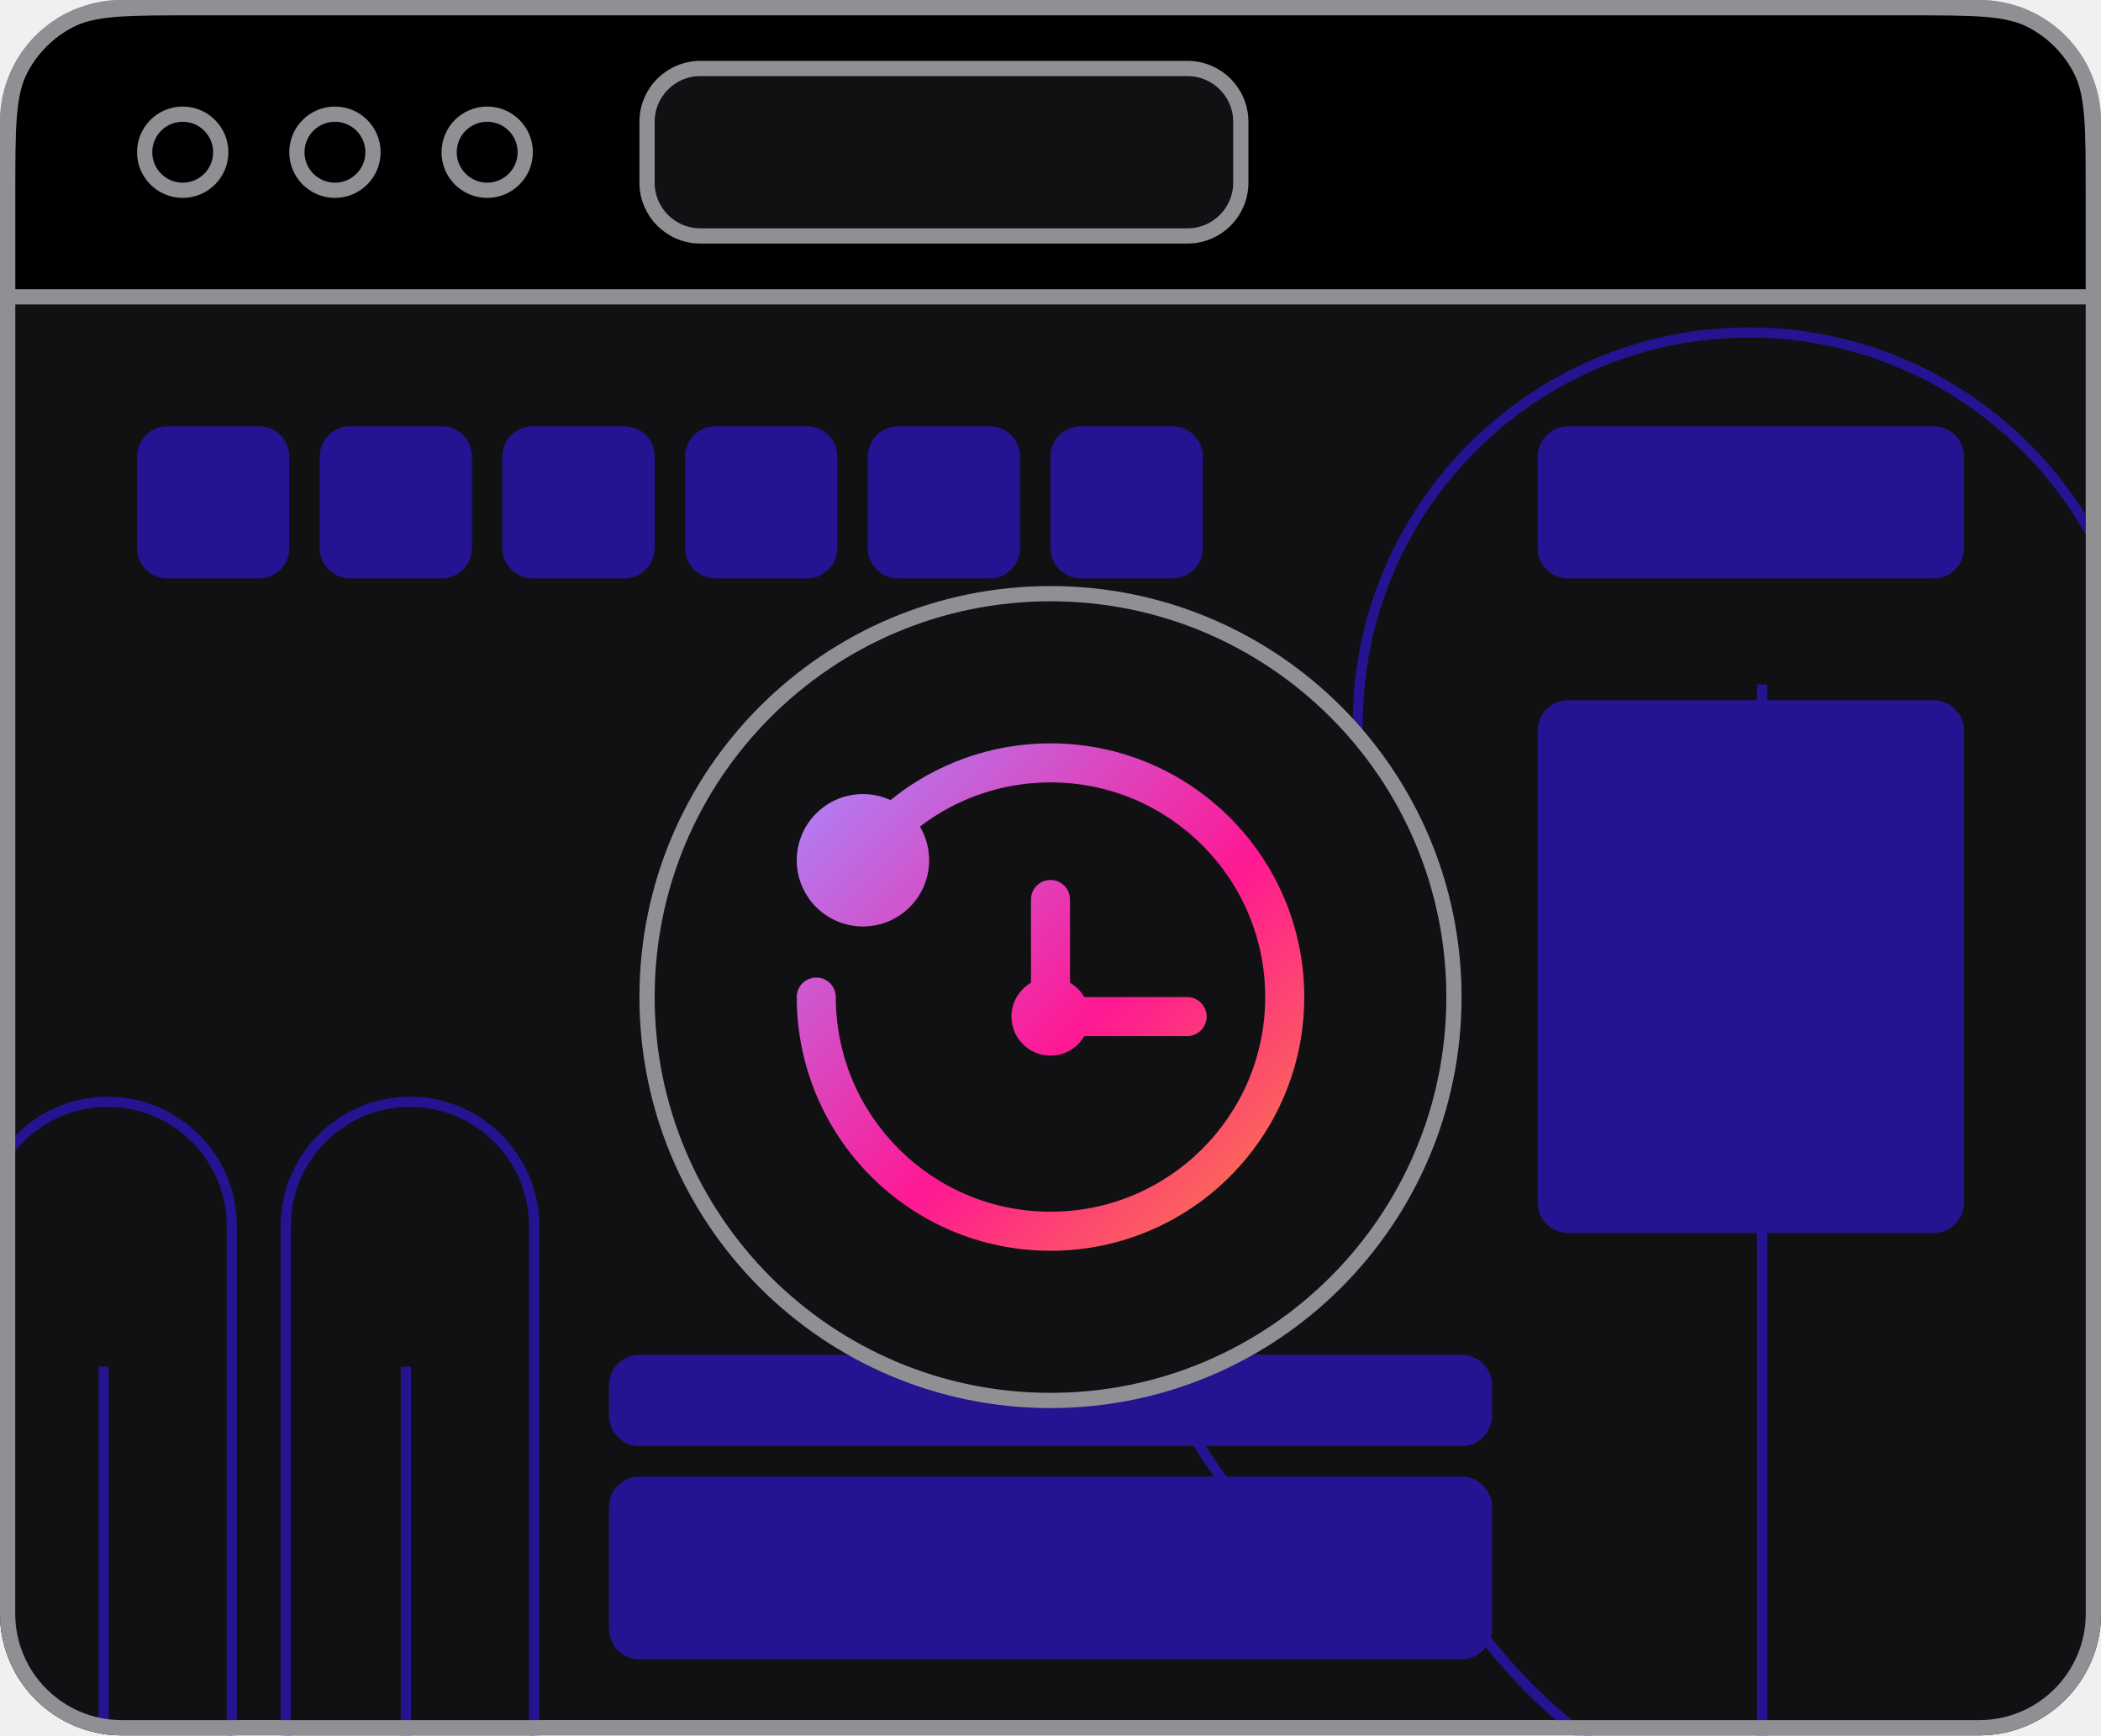
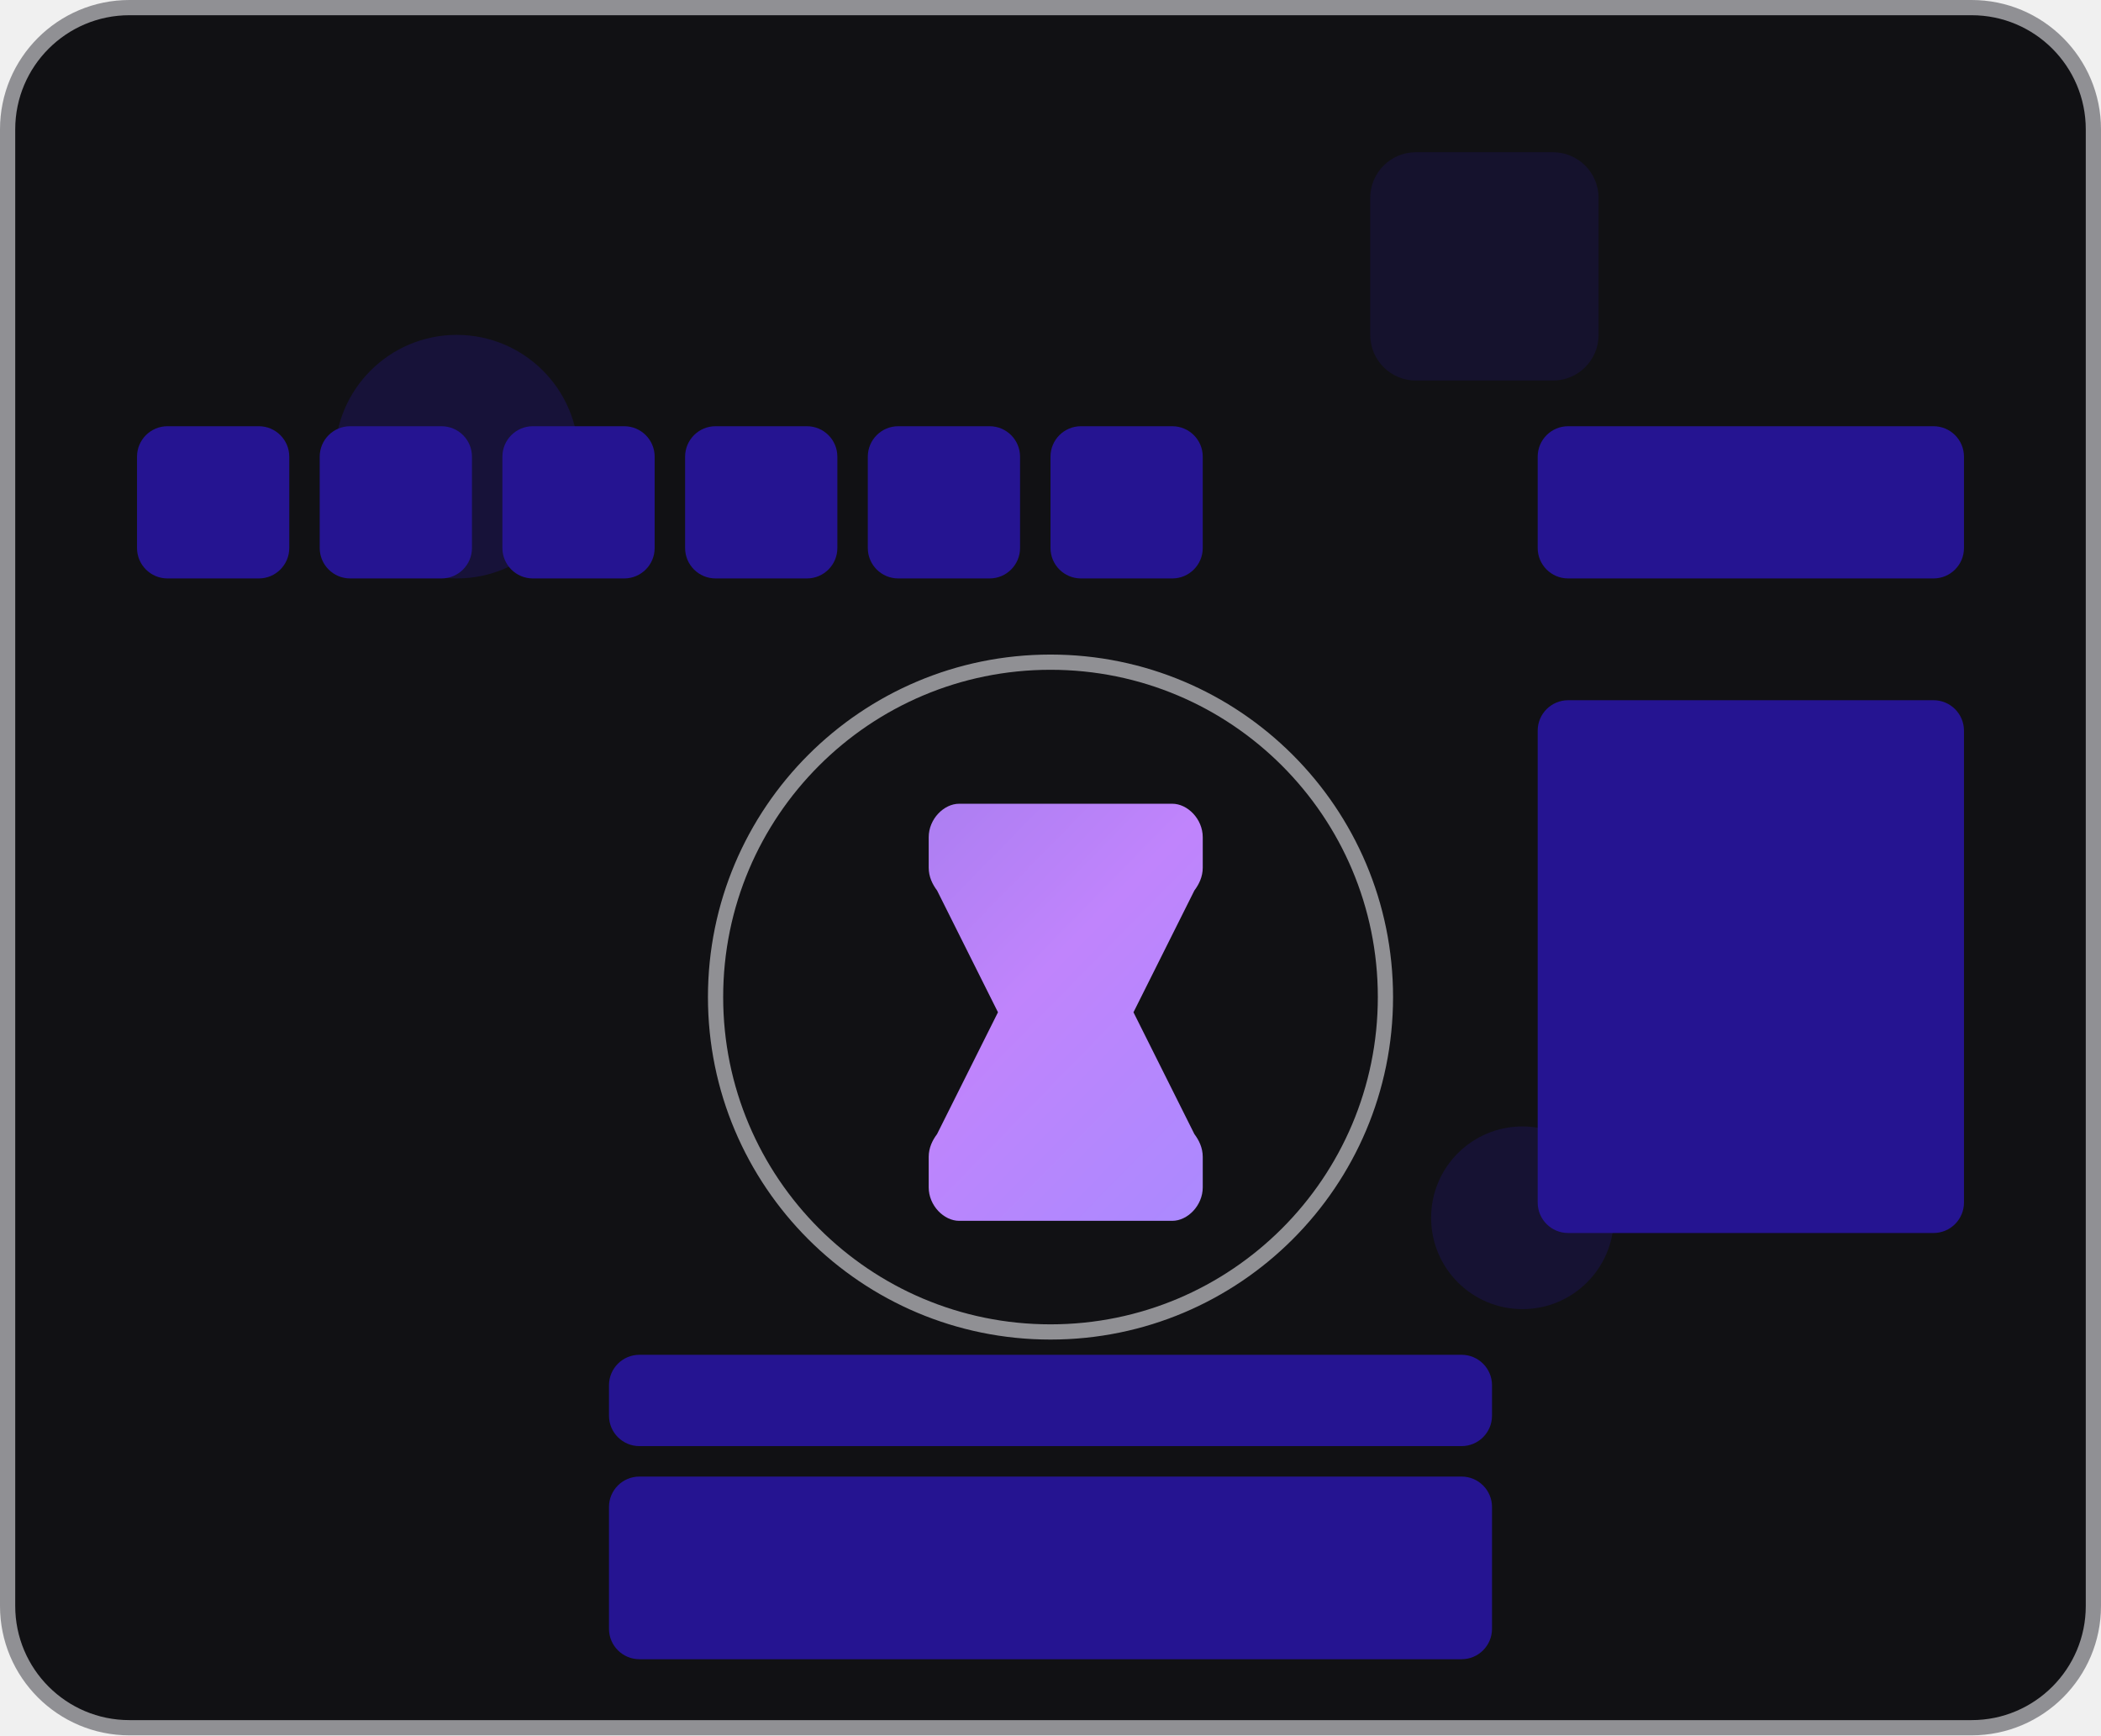
<svg xmlns="http://www.w3.org/2000/svg" fill="none" viewBox="0 0 138 114">
  <g clip-path="url(#a)">
-     <rect x=".5" y=".5" width="137" height="113" rx="7.5" fill="#111114" stroke="#909094" />
-     <path d="M139.198 55.854c.89-2.608 1.38-5.402 1.38-8.312 0-14.195-11.508-25.698-25.699-25.698-14.19 0-25.698 11.508-25.698 25.698 0 3.689.783 7.191 2.18 10.364-9.505 3.769-16.233 13.043-16.233 23.892 0 12.985 9.63 23.713 22.134 25.45 6.234 8.281 16.144 13.634 27.305 13.634 18.863 0 34.153-15.29 34.153-34.153 0-13.63-7.983-25.391-19.526-30.869l.004-.004Z" fill="#111114" />
-     <path d="M124.571 121.215c-10.889 0-20.901-4.975-27.487-13.657-12.713-1.833-22.285-12.882-22.285-25.761 0-10.627 6.319-20.038 16.127-24.074-1.375-3.231-2.074-6.653-2.074-10.181 0-14.355 11.676-26.032 26.032-26.032 14.355 0 26.032 11.677 26.032 26.032 0 2.768-.441 5.505-1.304 8.139 11.828 5.74 19.451 17.893 19.451 31.043 0 19.02-15.473 34.487-34.487 34.487l-.005.004Zm-9.692-99.038c-13.986 0-25.364 11.378-25.364 25.365 0 3.547.725 6.991 2.154 10.226l.138.316-.32.129c-9.732 3.858-16.024 13.118-16.024 23.58 0 12.589 9.394 23.389 21.849 25.115l.138.018.085.111c6.457 8.58 16.314 13.502 27.038 13.502 18.65 0 33.82-15.175 33.82-33.82 0-12.994-7.592-24.995-19.335-30.571l-.267-.129.098-.28c.903-2.648 1.361-5.407 1.361-8.201 0-13.986-11.378-25.365-25.364-25.365l-.005.004Z" fill="#251491" />
-     <path d="M116.076 44.961h-.667V176.715h.667V44.961Z" fill="#251491" />
-     <path d="M31.621 118.75h-9.394c-1.909 0-3.458-1.549-3.458-3.458V80.543c0-4.499 3.653-8.157 8.157-8.157 4.499 0 8.157 3.653 8.157 8.157v34.749c0 1.909-1.549 3.458-3.458 3.458h-.004Z" fill="#111114" />
-     <path d="M31.621 119.079h-9.394c-2.091 0-3.791-1.7-3.791-3.791V80.538c0-4.681 3.809-8.491 8.491-8.491s8.491 3.809 8.491 8.491v34.75c0 2.091-1.7 3.791-3.791 3.791h-.004Zm-4.695-46.364c-4.312 0-7.823 3.507-7.823 7.823v34.75c0 1.722 1.402 3.124 3.124 3.124h9.394c1.722 0 3.124-1.402 3.124-3.124V80.538c0-4.312-3.506-7.823-7.823-7.823h.004Z" fill="#251491" />
-     <path d="M26.993 89.776h-.667v49.078h.667V89.776Z" fill="#251491" />
-     <path d="M11.765 118.75H2.372c-1.909 0-3.458-1.549-3.458-3.458V80.543c0-4.499 3.653-8.157 8.157-8.157 4.499 0 8.157 3.653 8.157 8.157v34.749c0 1.909-1.548 3.458-3.458 3.458h-.004Z" fill="#111114" />
-     <path d="M11.766 119.079H2.372c-2.091 0-3.791-1.7-3.791-3.791V80.538c0-4.681 3.809-8.491 8.49-8.491 4.681 0 8.49 3.809 8.49 8.491v34.75c0 2.091-1.7 3.791-3.791 3.791h-.004ZM7.071 72.715c-4.312 0-7.823 3.507-7.823 7.823v34.75c0 1.722 1.402 3.124 3.124 3.124h9.394c1.722 0 3.124-1.402 3.124-3.124V80.538c0-4.312-3.507-7.823-7.823-7.823h.004Z" fill="#251491" />
-     <path d="M7.142 89.776h-.667v49.078h.667V89.776Z" fill="#251491" />
+     <rect x=".5" y=".5" width="137" height="113" rx="8" fill="#111114" stroke="#909094" />
+     <circle cx="30" cy="30" r="8" fill="#251491" opacity="0.3" />
+     <rect x="90" y="10" width="15" height="15" fill="#251491" opacity="0.2" rx="3" />
+     <circle cx="100" cy="80" r="6" fill="#251491" opacity="0.25" />
    <rect x="9" y="28" width="10" height="10" rx="2" fill="#251491" />
    <rect x="21" y="28" width="10" height="10" rx="2" fill="#251491" />
    <rect x="33" y="28" width="10" height="10" rx="2" fill="#251491" />
    <rect x="45" y="28" width="10" height="10" rx="2" fill="#251491" />
    <rect x="57" y="28" width="10" height="10" rx="2" fill="#251491" />
    <rect x="69" y="28" width="10" height="10" rx="2" fill="#251491" />
+     <rect x="101" y="28" width="28" height="10" rx="2" fill="#251491" />
    <rect x="101" y="46" width="28" height="35" rx="2" fill="#251491" />
+     <rect x="40" y="89" width="58" height="6" rx="2" fill="#251491" />
    <rect x="40" y="97" width="58" height="12" rx="2" fill="#251491" />
-     <rect x="40" y="89" width="58" height="6" rx="2" fill="#251491" />
-     <rect x="101" y="28" width="28" height="10" rx="2" fill="#251491" />
-     <circle cx="69" cy="65.5" r="26.5" fill="#111114" stroke="#909094" />
-     <path fill-rule="evenodd" clip-rule="evenodd" d="M53.615 64.218c-.708 0-1.282.574-1.282 1.282 0 9.205 7.462 16.667 16.667 16.667 9.205 0 16.667-7.462 16.667-16.667 0-9.205-7.462-16.667-16.667-16.667-3.904 0-7.587 1.352-10.508 3.727-.551-.253-1.165-.394-1.812-.394-2.401 0-4.347 1.947-4.347 4.348 0 2.401 1.946 4.348 4.347 4.348 2.403 0 4.349-1.947 4.349-4.348 0-.808-.22-1.565-.604-2.213 2.419-1.855 5.41-2.904 8.575-2.904 7.789 0 14.103 6.314 14.103 14.102 0 7.789-6.314 14.103-14.103 14.103-7.789 0-14.102-6.314-14.102-14.103 0-.708-.574-1.282-1.282-1.282Zm24.359 1.282h-6.753c-.225-.389-.55-.714-.939-.939v-5.471c0-.708-.574-1.282-1.282-1.282-.708 0-1.282.574-1.282 1.282v5.471c-.766.443-1.282 1.272-1.282 2.221 0 1.416 1.148 2.564 2.564 2.564.949 0 1.778-.516 2.221-1.282h6.753c.708 0 1.282-.574 1.282-1.282 0-.708-.574-1.282-1.282-1.282Z" fill="url(#b)" />
-     <path d="M12.96.5h112.08c2.324 0 4.036 0 5.388.114 1.345.114 2.288.337 3.081.757 1.329.704 2.416 1.79 3.119 3.119.421.794.644 1.736.758 3.082.114 1.351.114 3.064.114 5.388v6.54H.5v-6.54c0-2.324 0-4.036.114-5.388.114-1.345.337-2.288.757-3.082.704-1.329 1.79-2.415 3.119-3.119C5.284.951 6.227.728 7.572.614 8.924.5 10.636.5 12.96.5Z" fill="#000" stroke="#909094" />
-     <rect x="42.5" y="4.5" width="39" height="11" rx="3.5" fill="#111114" stroke="#909094" />
-     <circle cx="12" cy="10" r="2.5" stroke="#909094" />
-     <circle cx="22" cy="10" r="2.5" stroke="#909094" />
-     <circle cx="32" cy="10" r="2.5" stroke="#909094" />
-     <rect x=".5" y=".5" width="137" height="113" rx="7.5" stroke="#909094" />
+     <circle cx="69" cy="65.5" r="22" fill="#111114" stroke="#909094" />
+     <path d="M61 55c0-1.2 1-2.2 2-2.2h14c1 0 2 1 2 2.2v2c0 0.6-0.25 1.1-0.55 1.5l-4 8 4 8c0.3 0.4 0.55 0.9 0.55 1.5v2c0 1.2-1 2.2-2 2.2H63c-1 0-2-1-2-2.2v-2c0-0.6 0.25-1.1 0.55-1.5l4-8-4-8c-0.3-0.4-0.55-0.9-0.55-1.5v-2z" fill="url(#b)" />
  </g>
  <defs>
-     <linearGradient id="b" x1="83.935" y1="79.863" x2="52.302" y2="48.865" gradientUnits="userSpaceOnUse">
-       <stop offset=".026" stop-color="#FA7250" />
-       <stop offset=".401" stop-color="#FF1893" />
-       <stop offset=".995" stop-color="#A78AFF" />
+     <linearGradient id="b" x1="83.935" y1="79.863" x2="52.303" y2="48.865" gradientUnits="userSpaceOnUse">
+       <stop offset="0" stop-color="#A78AFF" />
+       <stop offset="0.5" stop-color="#C084FC" />
+       <stop offset="1" stop-color="#9F7AEA" />
    </linearGradient>
    <clipPath id="a">
      <rect width="138" height="114" rx="8" fill="#fff" />
    </clipPath>
  </defs>
</svg>
